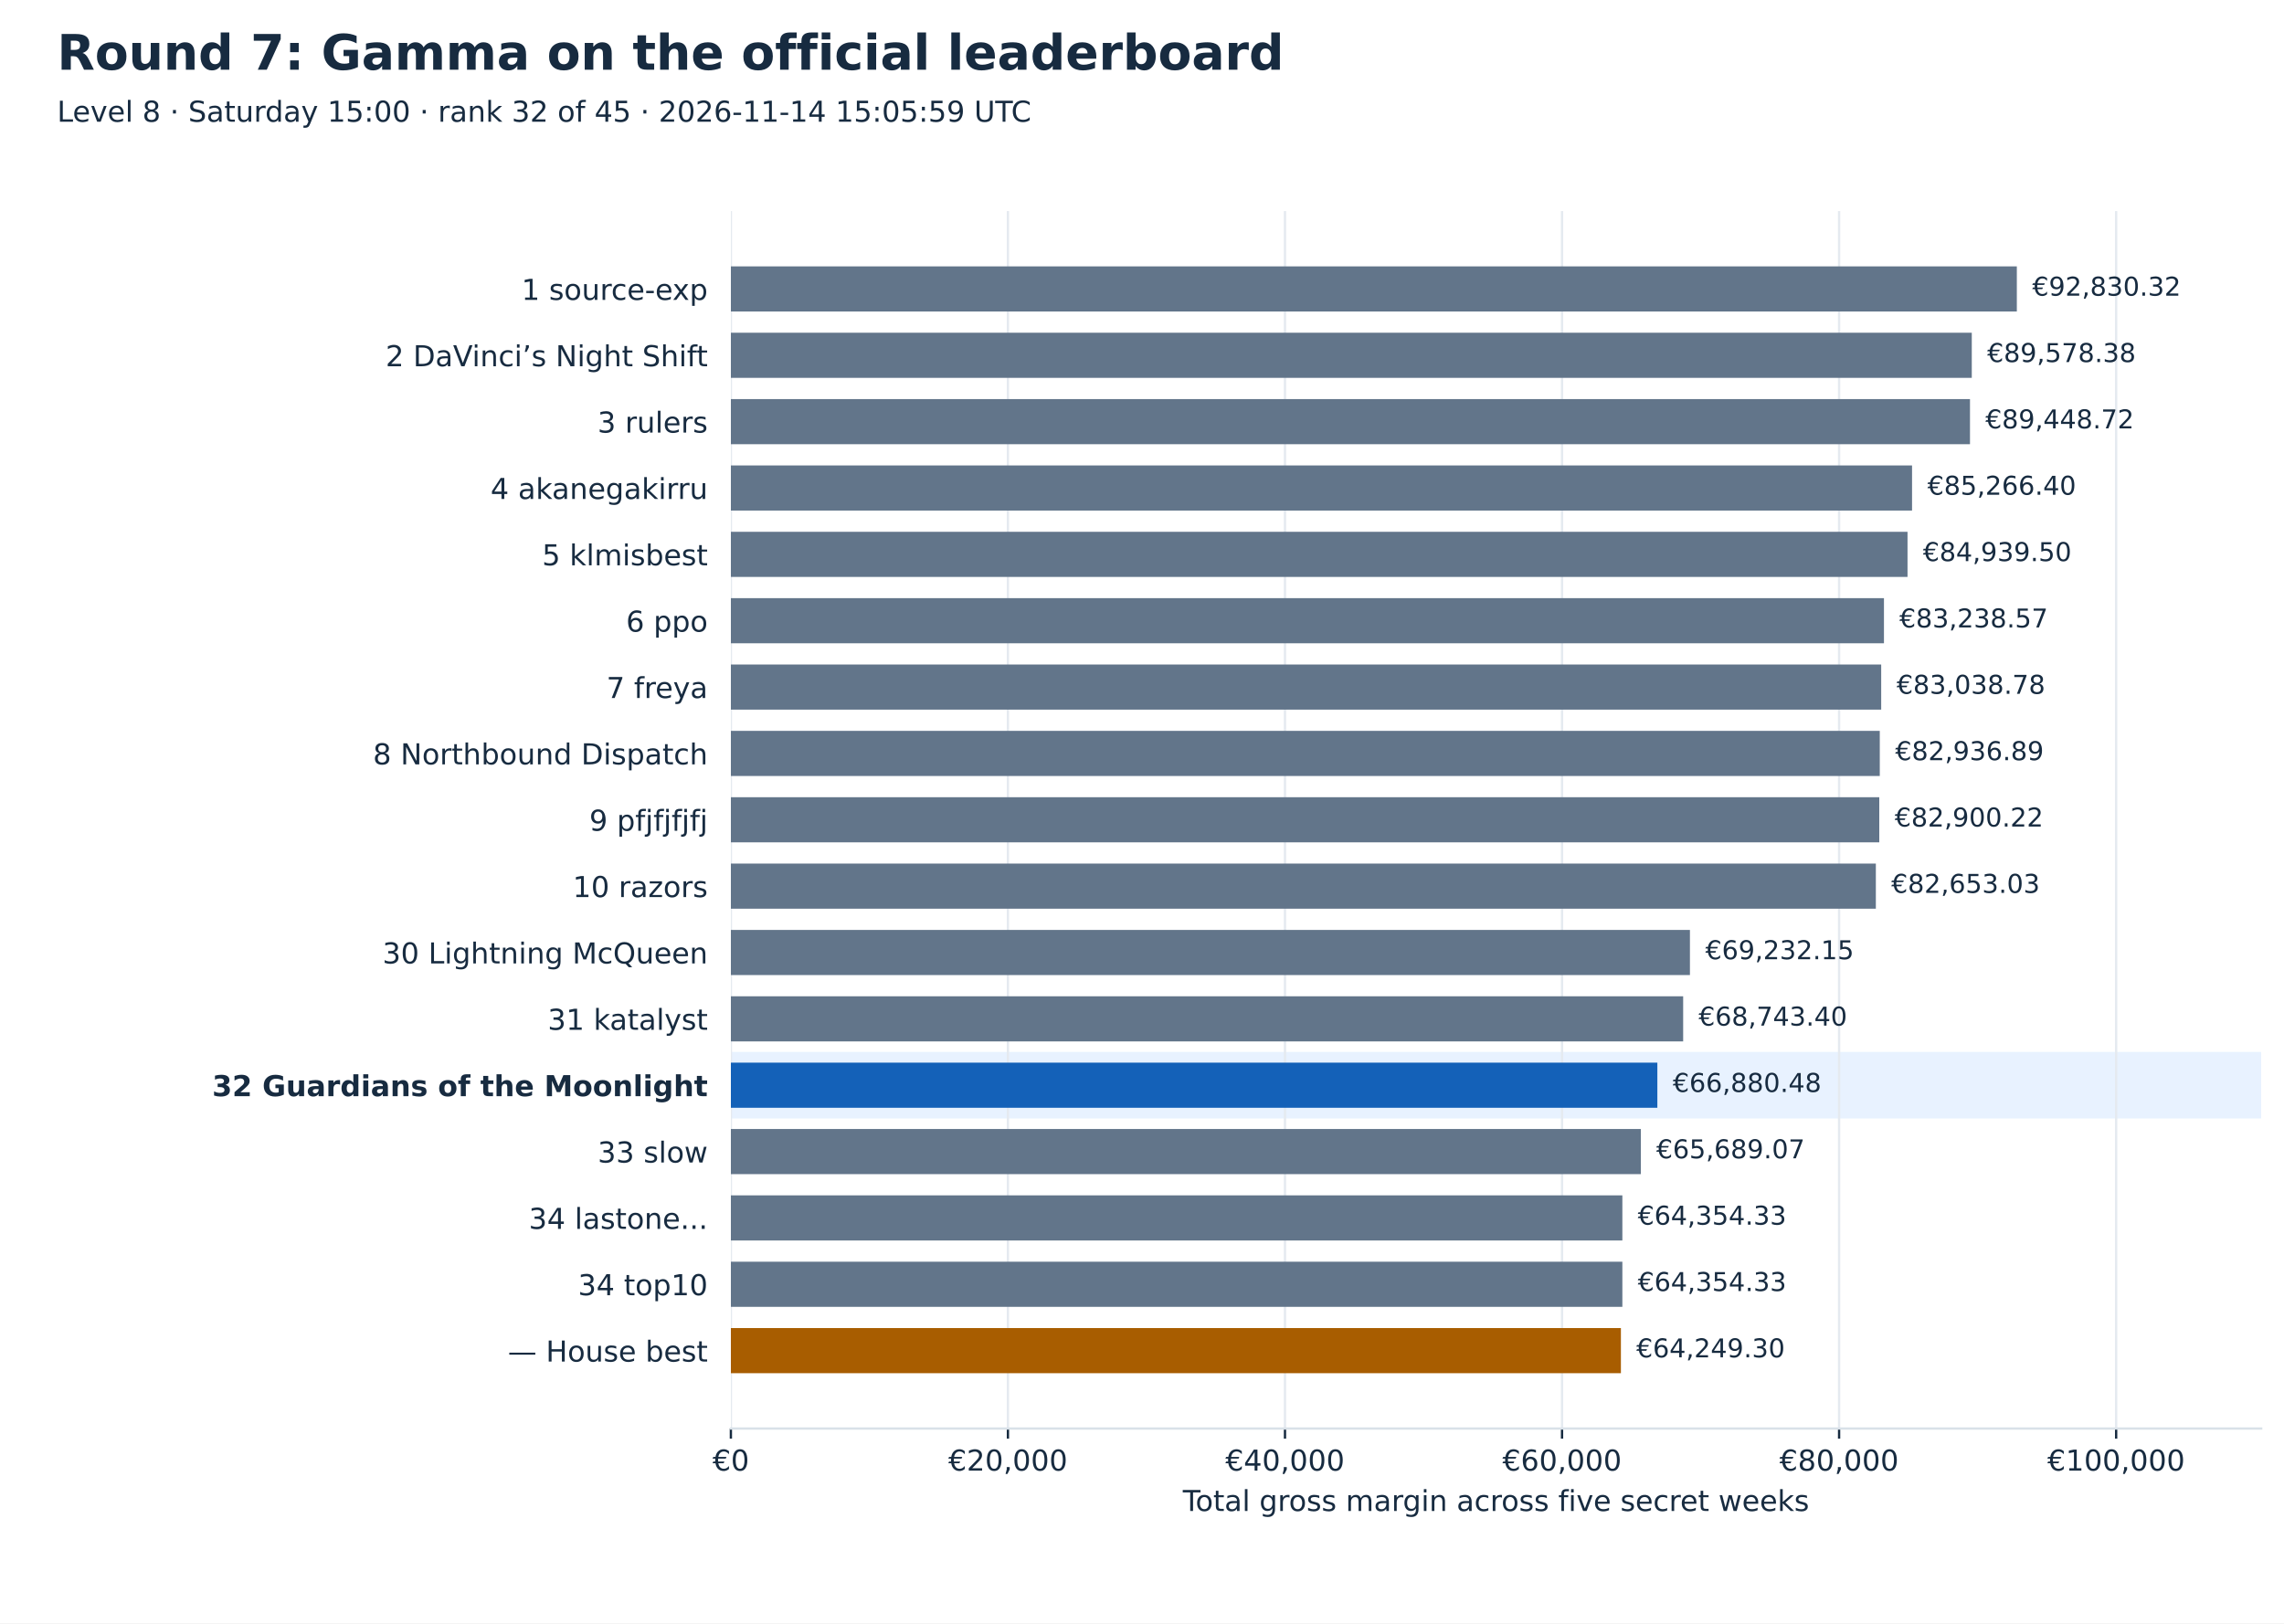
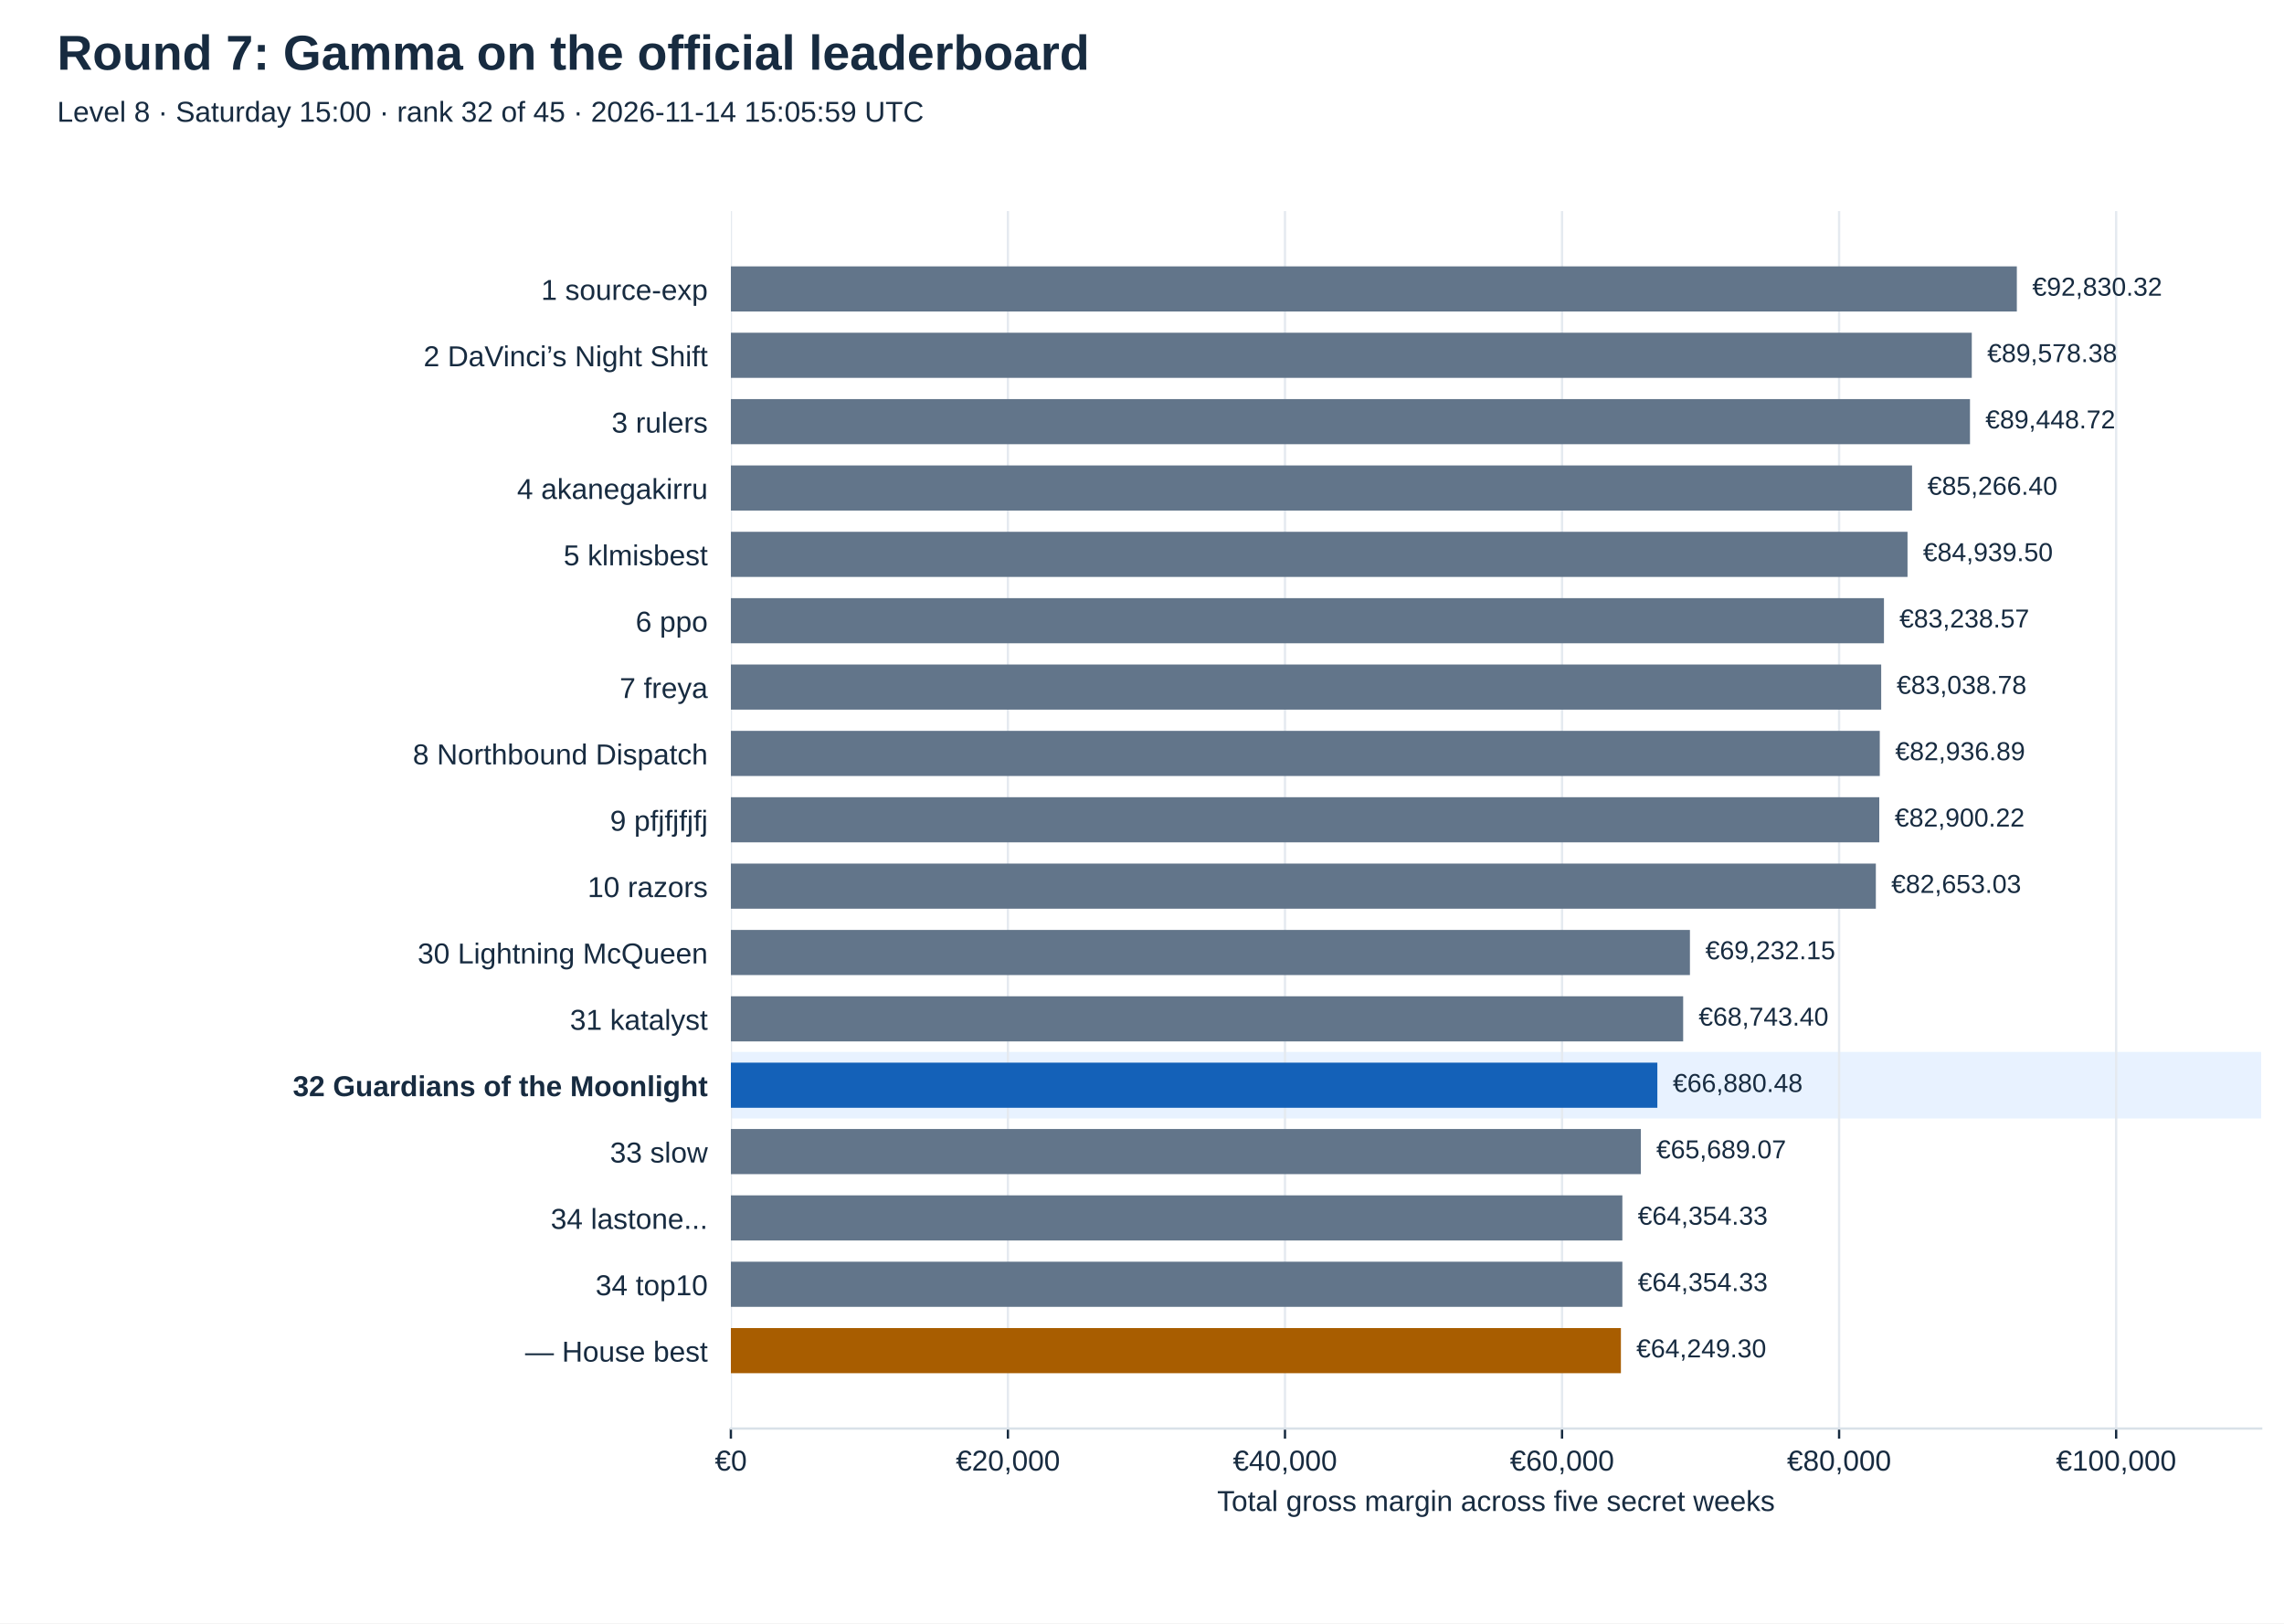
<svg xmlns="http://www.w3.org/2000/svg" xmlns:xlink="http://www.w3.org/1999/xlink" width="792pt" height="563.04pt" viewBox="0 0 792 563.04" version="1.1">
  <defs>
    <style type="text/css">*{stroke-linejoin: round; stroke-linecap: butt}</style>
  </defs>
  <g id="figure_1">
    <g id="patch_1">
      <path d="M 0 563.04 L 792 563.04 L 792 0 L 0 0 z " style="fill: #ffffff" />
    </g>
    <g id="axes_1">
      <g id="patch_2">
        <path d="M 253.44 495.475 L 784.08 495.475 L 784.08 73.195 L 253.44 73.195 z " style="fill: #ffffff" />
      </g>
      <g id="patch_3">
        <path d="M 253.44 365.348 L 784.08 365.348 L 784.08 387.443 L 253.44 387.443 z " clip-path="url(#p8aa988c48d)" style="fill: #e8f2ff; stroke: #e8f2ff; stroke-linejoin: miter" />
      </g>
      <g id="matplotlib.axis_1">
        <g id="xtick_1">
          <g id="line2d_1">
            <path d="M 253.44 495.475 L 253.44 73.195 " clip-path="url(#p8aa988c48d)" style="fill: none; stroke: #e5eaf0; stroke-width: 0.8; stroke-linecap: square" />
          </g>
          <g id="line2d_2">
            <defs>
              <path id="m4eed418dd7" d="M 0 0 L 0 3.5 " style="stroke: #172b40; stroke-width: 0.8" />
            </defs>
            <g>
              <use xlink:href="#m4eed418dd7" x="253.44" y="495.475" style="fill: #172b40; stroke: #172b40; stroke-width: 0.8" />
            </g>
          </g>
          <g id="text_1">
-             <text style="font-size: 10px; font-family: 'DejaVu Sans'; text-anchor: middle; fill: #172b40" x="253.44" y="510.073" transform="rotate(-0 253.44 510.0729)">€0</text>
+             <text style="font-size: 10px; font-family: Arial, Helvetica, sans-serif; text-anchor: middle; fill: #172b40" x="253.44" y="510.073" transform="rotate(-0 253.44 510.0729)">€0</text>
          </g>
        </g>
        <g id="xtick_2">
          <g id="line2d_3">
            <path d="M 349.511 495.475 L 349.511 73.195 " clip-path="url(#p8aa988c48d)" style="fill: none; stroke: #e5eaf0; stroke-width: 0.8; stroke-linecap: square" />
          </g>
          <g id="line2d_4">
            <g>
              <use xlink:href="#m4eed418dd7" x="349.511" y="495.475" style="fill: #172b40; stroke: #172b40; stroke-width: 0.8" />
            </g>
          </g>
          <g id="text_2">
-             <text style="font-size: 10px; font-family: 'DejaVu Sans'; text-anchor: middle; fill: #172b40" x="349.511" y="510.073" transform="rotate(-0 349.5112 510.0729)">€20,000</text>
+             <text style="font-size: 10px; font-family: Arial, Helvetica, sans-serif; text-anchor: middle; fill: #172b40" x="349.511" y="510.073" transform="rotate(-0 349.5112 510.0729)">€20,000</text>
          </g>
        </g>
        <g id="xtick_3">
          <g id="line2d_5">
            <path d="M 445.582 495.475 L 445.582 73.195 " clip-path="url(#p8aa988c48d)" style="fill: none; stroke: #e5eaf0; stroke-width: 0.8; stroke-linecap: square" />
          </g>
          <g id="line2d_6">
            <g>
              <use xlink:href="#m4eed418dd7" x="445.582" y="495.475" style="fill: #172b40; stroke: #172b40; stroke-width: 0.8" />
            </g>
          </g>
          <g id="text_3">
-             <text style="font-size: 10px; font-family: 'DejaVu Sans'; text-anchor: middle; fill: #172b40" x="445.582" y="510.073" transform="rotate(-0 445.5824 510.0729)">€40,000</text>
+             <text style="font-size: 10px; font-family: Arial, Helvetica, sans-serif; text-anchor: middle; fill: #172b40" x="445.582" y="510.073" transform="rotate(-0 445.5824 510.0729)">€40,000</text>
          </g>
        </g>
        <g id="xtick_4">
          <g id="line2d_7">
            <path d="M 541.654 495.475 L 541.654 73.195 " clip-path="url(#p8aa988c48d)" style="fill: none; stroke: #e5eaf0; stroke-width: 0.8; stroke-linecap: square" />
          </g>
          <g id="line2d_8">
            <g>
              <use xlink:href="#m4eed418dd7" x="541.654" y="495.475" style="fill: #172b40; stroke: #172b40; stroke-width: 0.8" />
            </g>
          </g>
          <g id="text_4">
-             <text style="font-size: 10px; font-family: 'DejaVu Sans'; text-anchor: middle; fill: #172b40" x="541.654" y="510.073" transform="rotate(-0 541.6536 510.0729)">€60,000</text>
+             <text style="font-size: 10px; font-family: Arial, Helvetica, sans-serif; text-anchor: middle; fill: #172b40" x="541.654" y="510.073" transform="rotate(-0 541.6536 510.0729)">€60,000</text>
          </g>
        </g>
        <g id="xtick_5">
          <g id="line2d_9">
            <path d="M 637.725 495.475 L 637.725 73.195 " clip-path="url(#p8aa988c48d)" style="fill: none; stroke: #e5eaf0; stroke-width: 0.8; stroke-linecap: square" />
          </g>
          <g id="line2d_10">
            <g>
              <use xlink:href="#m4eed418dd7" x="637.725" y="495.475" style="fill: #172b40; stroke: #172b40; stroke-width: 0.8" />
            </g>
          </g>
          <g id="text_5">
-             <text style="font-size: 10px; font-family: 'DejaVu Sans'; text-anchor: middle; fill: #172b40" x="637.725" y="510.073" transform="rotate(-0 637.7248 510.0729)">€80,000</text>
+             <text style="font-size: 10px; font-family: Arial, Helvetica, sans-serif; text-anchor: middle; fill: #172b40" x="637.725" y="510.073" transform="rotate(-0 637.7248 510.0729)">€80,000</text>
          </g>
        </g>
        <g id="xtick_6">
          <g id="line2d_11">
            <path d="M 733.796 495.475 L 733.796 73.195 " clip-path="url(#p8aa988c48d)" style="fill: none; stroke: #e5eaf0; stroke-width: 0.8; stroke-linecap: square" />
          </g>
          <g id="line2d_12">
            <g>
              <use xlink:href="#m4eed418dd7" x="733.796" y="495.475" style="fill: #172b40; stroke: #172b40; stroke-width: 0.8" />
            </g>
          </g>
          <g id="text_6">
-             <text style="font-size: 10px; font-family: 'DejaVu Sans'; text-anchor: middle; fill: #172b40" x="733.796" y="510.073" transform="rotate(-0 733.796 510.0729)">€100,000</text>
+             <text style="font-size: 10px; font-family: Arial, Helvetica, sans-serif; text-anchor: middle; fill: #172b40" x="733.796" y="510.073" transform="rotate(-0 733.796 510.0729)">€100,000</text>
          </g>
        </g>
        <g id="text_7">
-           <text style="font-size: 10px; font-family: 'DejaVu Sans'; text-anchor: middle; fill: #172b40" x="518.76" y="524.074" transform="rotate(-0 518.76 524.0736)">Total gross margin across five secret weeks</text>
+           <text style="font-size: 10px; font-family: Arial, Helvetica, sans-serif; text-anchor: middle; fill: #172b40" x="518.76" y="524.074" transform="rotate(-0 518.76 524.0736)">Total gross margin across five secret weeks</text>
        </g>
      </g>
      <g id="matplotlib.axis_2">
        <g id="ytick_1">
          <g id="line2d_13" />
          <g id="text_8">
-             <text style="font-size: 10px; font-family: 'DejaVu Sans'; text-anchor: end; fill: #172b40" x="245.44" y="104.014" transform="rotate(-0 245.44 104.0137)">1  source-exp</text>
+             <text style="font-size: 10px; font-family: Arial, Helvetica, sans-serif; text-anchor: end; fill: #172b40" x="245.44" y="104.014" transform="rotate(-0 245.44 104.0137)">1  source-exp</text>
          </g>
        </g>
        <g id="ytick_2">
          <g id="line2d_14" />
          <g id="text_9">
-             <text style="font-size: 10px; font-family: 'DejaVu Sans'; text-anchor: end; fill: #172b40" x="245.44" y="127.029" transform="rotate(-0 245.44 127.0291)">2  DaVinci’s Night Shift</text>
+             <text style="font-size: 10px; font-family: Arial, Helvetica, sans-serif; text-anchor: end; fill: #172b40" x="245.44" y="127.029" transform="rotate(-0 245.44 127.0291)">2  DaVinci’s Night Shift</text>
          </g>
        </g>
        <g id="ytick_3">
          <g id="line2d_15" />
          <g id="text_10">
-             <text style="font-size: 10px; font-family: 'DejaVu Sans'; text-anchor: end; fill: #172b40" x="245.44" y="150.044" transform="rotate(-0 245.44 150.0442)">3  rulers</text>
+             <text style="font-size: 10px; font-family: Arial, Helvetica, sans-serif; text-anchor: end; fill: #172b40" x="245.44" y="150.044" transform="rotate(-0 245.44 150.0442)">3  rulers</text>
          </g>
        </g>
        <g id="ytick_4">
          <g id="line2d_16" />
          <g id="text_11">
-             <text style="font-size: 10px; font-family: 'DejaVu Sans'; text-anchor: end; fill: #172b40" x="245.44" y="173.059" transform="rotate(-0 245.44 173.0592)">4  akanegakirru</text>
+             <text style="font-size: 10px; font-family: Arial, Helvetica, sans-serif; text-anchor: end; fill: #172b40" x="245.44" y="173.059" transform="rotate(-0 245.44 173.0592)">4  akanegakirru</text>
          </g>
        </g>
        <g id="ytick_5">
          <g id="line2d_17" />
          <g id="text_12">
-             <text style="font-size: 10px; font-family: 'DejaVu Sans'; text-anchor: end; fill: #172b40" x="245.44" y="196.074" transform="rotate(-0 245.44 196.0742)">5  klmisbest</text>
+             <text style="font-size: 10px; font-family: Arial, Helvetica, sans-serif; text-anchor: end; fill: #172b40" x="245.44" y="196.074" transform="rotate(-0 245.44 196.0742)">5  klmisbest</text>
          </g>
        </g>
        <g id="ytick_6">
          <g id="line2d_18" />
          <g id="text_13">
-             <text style="font-size: 10px; font-family: 'DejaVu Sans'; text-anchor: end; fill: #172b40" x="245.44" y="219.089" transform="rotate(-0 245.44 219.0889)">6  ppo</text>
+             <text style="font-size: 10px; font-family: Arial, Helvetica, sans-serif; text-anchor: end; fill: #172b40" x="245.44" y="219.089" transform="rotate(-0 245.44 219.0889)">6  ppo</text>
          </g>
        </g>
        <g id="ytick_7">
          <g id="line2d_19" />
          <g id="text_14">
-             <text style="font-size: 10px; font-family: 'DejaVu Sans'; text-anchor: end; fill: #172b40" x="245.44" y="242.104" transform="rotate(-0 245.44 242.1043)">7  freya</text>
+             <text style="font-size: 10px; font-family: Arial, Helvetica, sans-serif; text-anchor: end; fill: #172b40" x="245.44" y="242.104" transform="rotate(-0 245.44 242.1043)">7  freya</text>
          </g>
        </g>
        <g id="ytick_8">
          <g id="line2d_20" />
          <g id="text_15">
-             <text style="font-size: 10px; font-family: 'DejaVu Sans'; text-anchor: end; fill: #172b40" x="245.44" y="265.119" transform="rotate(-0 245.44 265.1194)">8  Northbound Dispatch</text>
+             <text style="font-size: 10px; font-family: Arial, Helvetica, sans-serif; text-anchor: end; fill: #172b40" x="245.44" y="265.119" transform="rotate(-0 245.44 265.1194)">8  Northbound Dispatch</text>
          </g>
        </g>
        <g id="ytick_9">
          <g id="line2d_21" />
          <g id="text_16">
-             <text style="font-size: 10px; font-family: 'DejaVu Sans'; text-anchor: end; fill: #172b40" x="245.44" y="288.134" transform="rotate(-0 245.44 288.1344)">9  pfjfjfjfj</text>
+             <text style="font-size: 10px; font-family: Arial, Helvetica, sans-serif; text-anchor: end; fill: #172b40" x="245.44" y="288.134" transform="rotate(-0 245.44 288.1344)">9  pfjfjfjfj</text>
          </g>
        </g>
        <g id="ytick_10">
          <g id="line2d_22" />
          <g id="text_17">
-             <text style="font-size: 10px; font-family: 'DejaVu Sans'; text-anchor: end; fill: #172b40" x="245.44" y="311.149" transform="rotate(-0 245.44 311.1491)">10  razors</text>
+             <text style="font-size: 10px; font-family: Arial, Helvetica, sans-serif; text-anchor: end; fill: #172b40" x="245.44" y="311.149" transform="rotate(-0 245.44 311.1491)">10  razors</text>
          </g>
        </g>
        <g id="ytick_11">
          <g id="line2d_23" />
          <g id="text_18">
-             <text style="font-size: 10px; font-family: 'DejaVu Sans'; text-anchor: end; fill: #172b40" x="245.44" y="334.165" transform="rotate(-0 245.44 334.1645)">30  Lightning McQueen</text>
+             <text style="font-size: 10px; font-family: Arial, Helvetica, sans-serif; text-anchor: end; fill: #172b40" x="245.44" y="334.165" transform="rotate(-0 245.44 334.1645)">30  Lightning McQueen</text>
          </g>
        </g>
        <g id="ytick_12">
          <g id="line2d_24" />
          <g id="text_19">
-             <text style="font-size: 10px; font-family: 'DejaVu Sans'; text-anchor: end; fill: #172b40" x="245.44" y="357.18" transform="rotate(-0 245.44 357.1795)">31  katalyst</text>
+             <text style="font-size: 10px; font-family: Arial, Helvetica, sans-serif; text-anchor: end; fill: #172b40" x="245.44" y="357.18" transform="rotate(-0 245.44 357.1795)">31  katalyst</text>
          </g>
        </g>
        <g id="ytick_13">
          <g id="line2d_25" />
          <g id="text_20">
-             <text style="font-weight: 700; font-size: 10px; font-family: 'DejaVu Sans'; text-anchor: end; fill: #172b40" x="245.44" y="380.195" transform="rotate(-0 245.44 380.1946)">32  Guardians of the Moonlight</text>
+             <text style="font-weight: 700; font-size: 10px; font-family: Arial, Helvetica, sans-serif; text-anchor: end; fill: #172b40" x="245.44" y="380.195" transform="rotate(-0 245.44 380.1946)">32  Guardians of the Moonlight</text>
          </g>
        </g>
        <g id="ytick_14">
          <g id="line2d_26" />
          <g id="text_21">
-             <text style="font-size: 10px; font-family: 'DejaVu Sans'; text-anchor: end; fill: #172b40" x="245.44" y="403.21" transform="rotate(-0 245.44 403.2096)">33  slow</text>
+             <text style="font-size: 10px; font-family: Arial, Helvetica, sans-serif; text-anchor: end; fill: #172b40" x="245.44" y="403.21" transform="rotate(-0 245.44 403.2096)">33  slow</text>
          </g>
        </g>
        <g id="ytick_15">
          <g id="line2d_27" />
          <g id="text_22">
-             <text style="font-size: 10px; font-family: 'DejaVu Sans'; text-anchor: end; fill: #172b40" x="245.44" y="426.225" transform="rotate(-0 245.44 426.2247)">34  lastone...</text>
+             <text style="font-size: 10px; font-family: Arial, Helvetica, sans-serif; text-anchor: end; fill: #172b40" x="245.44" y="426.225" transform="rotate(-0 245.44 426.2247)">34  lastone...</text>
          </g>
        </g>
        <g id="ytick_16">
          <g id="line2d_28" />
          <g id="text_23">
-             <text style="font-size: 10px; font-family: 'DejaVu Sans'; text-anchor: end; fill: #172b40" x="245.44" y="449.239" transform="rotate(-0 245.44 449.2393)">34  top10</text>
+             <text style="font-size: 10px; font-family: Arial, Helvetica, sans-serif; text-anchor: end; fill: #172b40" x="245.44" y="449.239" transform="rotate(-0 245.44 449.2393)">34  top10</text>
          </g>
        </g>
        <g id="ytick_17">
          <g id="line2d_29" />
          <g id="text_24">
-             <text style="font-size: 10px; font-family: 'DejaVu Sans'; text-anchor: end; fill: #172b40" x="245.44" y="472.255" transform="rotate(-0 245.44 472.2548)">—  House best</text>
+             <text style="font-size: 10px; font-family: Arial, Helvetica, sans-serif; text-anchor: end; fill: #172b40" x="245.44" y="472.255" transform="rotate(-0 245.44 472.2548)">—  House best</text>
          </g>
        </g>
      </g>
      <g id="patch_4">
        <path d="M 253.44 495.475 L 784.08 495.475 " style="fill: none; stroke: #d9e1e8; stroke-width: 0.8; stroke-linejoin: miter; stroke-linecap: square" />
      </g>
      <g id="patch_5">
        <path d="M 253.44 92.39 L 699.356 92.39 L 699.356 108.04 L 253.44 108.04 z " clip-path="url(#p8aa988c48d)" style="fill: #62758a" />
      </g>
      <g id="patch_6">
        <path d="M 253.44 115.405 L 683.735 115.405 L 683.735 131.055 L 253.44 131.055 z " clip-path="url(#p8aa988c48d)" style="fill: #62758a" />
      </g>
      <g id="patch_7">
        <path d="M 253.44 138.42 L 683.112 138.42 L 683.112 154.07 L 253.44 154.07 z " clip-path="url(#p8aa988c48d)" style="fill: #62758a" />
      </g>
      <g id="patch_8">
        <path d="M 253.44 161.435 L 663.022 161.435 L 663.022 177.085 L 253.44 177.085 z " clip-path="url(#p8aa988c48d)" style="fill: #62758a" />
      </g>
      <g id="patch_9">
        <path d="M 253.44 184.45 L 661.452 184.45 L 661.452 200.1 L 253.44 200.1 z " clip-path="url(#p8aa988c48d)" style="fill: #62758a" />
      </g>
      <g id="patch_10">
        <path d="M 253.44 207.465 L 653.281 207.465 L 653.281 223.115 L 253.44 223.115 z " clip-path="url(#p8aa988c48d)" style="fill: #62758a" />
      </g>
      <g id="patch_11">
        <path d="M 253.44 230.48 L 652.322 230.48 L 652.322 246.13 L 253.44 246.13 z " clip-path="url(#p8aa988c48d)" style="fill: #62758a" />
      </g>
      <g id="patch_12">
        <path d="M 253.44 253.495 L 651.832 253.495 L 651.832 269.145 L 253.44 269.145 z " clip-path="url(#p8aa988c48d)" style="fill: #62758a" />
      </g>
      <g id="patch_13">
        <path d="M 253.44 276.51 L 651.656 276.51 L 651.656 292.16 L 253.44 292.16 z " clip-path="url(#p8aa988c48d)" style="fill: #62758a" />
      </g>
      <g id="patch_14">
        <path d="M 253.44 299.525 L 650.469 299.525 L 650.469 315.175 L 253.44 315.175 z " clip-path="url(#p8aa988c48d)" style="fill: #62758a" />
      </g>
      <g id="patch_15">
        <path d="M 253.44 322.54 L 586.001 322.54 L 586.001 338.19 L 253.44 338.19 z " clip-path="url(#p8aa988c48d)" style="fill: #62758a" />
      </g>
      <g id="patch_16">
        <path d="M 253.44 345.555 L 583.653 345.555 L 583.653 361.205 L 253.44 361.205 z " clip-path="url(#p8aa988c48d)" style="fill: #62758a" />
      </g>
      <g id="patch_17">
        <path d="M 253.44 368.57 L 574.704 368.57 L 574.704 384.22 L 253.44 384.22 z " clip-path="url(#p8aa988c48d)" style="fill: #1461b8" />
      </g>
      <g id="patch_18">
        <path d="M 253.44 391.585 L 568.981 391.585 L 568.981 407.236 L 253.44 407.236 z " clip-path="url(#p8aa988c48d)" style="fill: #62758a" />
      </g>
      <g id="patch_19">
        <path d="M 253.44 414.6 L 562.57 414.6 L 562.57 430.251 L 253.44 430.251 z " clip-path="url(#p8aa988c48d)" style="fill: #62758a" />
      </g>
      <g id="patch_20">
        <path d="M 253.44 437.615 L 562.57 437.615 L 562.57 453.266 L 253.44 453.266 z " clip-path="url(#p8aa988c48d)" style="fill: #62758a" />
      </g>
      <g id="patch_21">
        <path d="M 253.44 460.63 L 562.065 460.63 L 562.065 476.281 L 253.44 476.281 z " clip-path="url(#p8aa988c48d)" style="fill: #a85d00" />
      </g>
      <g id="text_25">
-         <text style="font-size: 9px; font-family: 'DejaVu Sans'; text-anchor: start; fill: #172b40" x="704.707" y="102.553" transform="rotate(-0 704.707 102.5528)">€92,830.32</text>
+         <text style="font-size: 9px; font-family: Arial, Helvetica, sans-serif; text-anchor: start; fill: #172b40" x="704.707" y="102.553" transform="rotate(-0 704.707 102.5528)">€92,830.32</text>
      </g>
      <g id="text_26">
-         <text style="font-size: 9px; font-family: 'DejaVu Sans'; text-anchor: start; fill: #172b40" x="689.086" y="125.568" transform="rotate(-0 689.0861 125.5678)">€89,578.38</text>
+         <text style="font-size: 9px; font-family: Arial, Helvetica, sans-serif; text-anchor: start; fill: #172b40" x="689.086" y="125.568" transform="rotate(-0 689.0861 125.5678)">€89,578.38</text>
      </g>
      <g id="text_27">
-         <text style="font-size: 9px; font-family: 'DejaVu Sans'; text-anchor: start; fill: #172b40" x="688.463" y="148.583" transform="rotate(-0 688.4632 148.5828)">€89,448.72</text>
+         <text style="font-size: 9px; font-family: Arial, Helvetica, sans-serif; text-anchor: start; fill: #172b40" x="688.463" y="148.583" transform="rotate(-0 688.4632 148.5828)">€89,448.72</text>
      </g>
      <g id="text_28">
-         <text style="font-size: 9px; font-family: 'DejaVu Sans'; text-anchor: start; fill: #172b40" x="668.373" y="171.598" transform="rotate(-0 668.3732 171.5979)">€85,266.40</text>
+         <text style="font-size: 9px; font-family: Arial, Helvetica, sans-serif; text-anchor: start; fill: #172b40" x="668.373" y="171.598" transform="rotate(-0 668.3732 171.5979)">€85,266.40</text>
      </g>
      <g id="text_29">
-         <text style="font-size: 9px; font-family: 'DejaVu Sans'; text-anchor: start; fill: #172b40" x="666.803" y="194.613" transform="rotate(-0 666.8029 194.6129)">€84,939.50</text>
+         <text style="font-size: 9px; font-family: Arial, Helvetica, sans-serif; text-anchor: start; fill: #172b40" x="666.803" y="194.613" transform="rotate(-0 666.8029 194.6129)">€84,939.50</text>
      </g>
      <g id="text_30">
-         <text style="font-size: 9px; font-family: 'DejaVu Sans'; text-anchor: start; fill: #172b40" x="658.632" y="217.628" transform="rotate(-0 658.6324 217.628)">€83,238.57</text>
+         <text style="font-size: 9px; font-family: Arial, Helvetica, sans-serif; text-anchor: start; fill: #172b40" x="658.632" y="217.628" transform="rotate(-0 658.6324 217.628)">€83,238.57</text>
      </g>
      <g id="text_31">
-         <text style="font-size: 9px; font-family: 'DejaVu Sans'; text-anchor: start; fill: #172b40" x="657.673" y="240.643" transform="rotate(-0 657.6727 240.643)">€83,038.78</text>
+         <text style="font-size: 9px; font-family: Arial, Helvetica, sans-serif; text-anchor: start; fill: #172b40" x="657.673" y="240.643" transform="rotate(-0 657.6727 240.643)">€83,038.78</text>
      </g>
      <g id="text_32">
-         <text style="font-size: 9px; font-family: 'DejaVu Sans'; text-anchor: start; fill: #172b40" x="657.183" y="263.658" transform="rotate(-0 657.1833 263.658)">€82,936.89</text>
+         <text style="font-size: 9px; font-family: Arial, Helvetica, sans-serif; text-anchor: start; fill: #172b40" x="657.183" y="263.658" transform="rotate(-0 657.1833 263.658)">€82,936.89</text>
      </g>
      <g id="text_33">
-         <text style="font-size: 9px; font-family: 'DejaVu Sans'; text-anchor: start; fill: #172b40" x="657.007" y="286.673" transform="rotate(-0 657.0071 286.6731)">€82,900.22</text>
+         <text style="font-size: 9px; font-family: Arial, Helvetica, sans-serif; text-anchor: start; fill: #172b40" x="657.007" y="286.673" transform="rotate(-0 657.0071 286.6731)">€82,900.22</text>
      </g>
      <g id="text_34">
-         <text style="font-size: 9px; font-family: 'DejaVu Sans'; text-anchor: start; fill: #172b40" x="655.82" y="309.688" transform="rotate(-0 655.8197 309.6881)">€82,653.03</text>
+         <text style="font-size: 9px; font-family: Arial, Helvetica, sans-serif; text-anchor: start; fill: #172b40" x="655.82" y="309.688" transform="rotate(-0 655.8197 309.6881)">€82,653.03</text>
      </g>
      <g id="text_35">
-         <text style="font-size: 9px; font-family: 'DejaVu Sans'; text-anchor: start; fill: #172b40" x="591.352" y="332.703" transform="rotate(-0 591.3517 332.7032)">€69,232.15</text>
+         <text style="font-size: 9px; font-family: Arial, Helvetica, sans-serif; text-anchor: start; fill: #172b40" x="591.352" y="332.703" transform="rotate(-0 591.3517 332.7032)">€69,232.15</text>
      </g>
      <g id="text_36">
-         <text style="font-size: 9px; font-family: 'DejaVu Sans'; text-anchor: start; fill: #172b40" x="589.004" y="355.718" transform="rotate(-0 589.004 355.7182)">€68,743.40</text>
+         <text style="font-size: 9px; font-family: Arial, Helvetica, sans-serif; text-anchor: start; fill: #172b40" x="589.004" y="355.718" transform="rotate(-0 589.004 355.7182)">€68,743.40</text>
      </g>
      <g id="text_37">
-         <text style="font-size: 9px; font-family: 'DejaVu Sans'; text-anchor: start; fill: #172b40" x="580.055" y="378.733" transform="rotate(-0 580.0554 378.7333)">€66,880.48</text>
+         <text style="font-size: 9px; font-family: Arial, Helvetica, sans-serif; text-anchor: start; fill: #172b40" x="580.055" y="378.733" transform="rotate(-0 580.0554 378.7333)">€66,880.48</text>
      </g>
      <g id="text_38">
-         <text style="font-size: 9px; font-family: 'DejaVu Sans'; text-anchor: start; fill: #172b40" x="574.332" y="401.748" transform="rotate(-0 574.3323 401.7483)">€65,689.07</text>
+         <text style="font-size: 9px; font-family: Arial, Helvetica, sans-serif; text-anchor: start; fill: #172b40" x="574.332" y="401.748" transform="rotate(-0 574.3323 401.7483)">€65,689.07</text>
      </g>
      <g id="text_39">
-         <text style="font-size: 9px; font-family: 'DejaVu Sans'; text-anchor: start; fill: #172b40" x="567.921" y="424.763" transform="rotate(-0 567.9208 424.7633)">€64,354.33</text>
+         <text style="font-size: 9px; font-family: Arial, Helvetica, sans-serif; text-anchor: start; fill: #172b40" x="567.921" y="424.763" transform="rotate(-0 567.9208 424.7633)">€64,354.33</text>
      </g>
      <g id="text_40">
-         <text style="font-size: 9px; font-family: 'DejaVu Sans'; text-anchor: start; fill: #172b40" x="567.921" y="447.778" transform="rotate(-0 567.9208 447.7784)">€64,354.33</text>
+         <text style="font-size: 9px; font-family: Arial, Helvetica, sans-serif; text-anchor: start; fill: #172b40" x="567.921" y="447.778" transform="rotate(-0 567.9208 447.7784)">€64,354.33</text>
      </g>
      <g id="text_41">
-         <text style="font-size: 9px; font-family: 'DejaVu Sans'; text-anchor: start; fill: #172b40" x="567.416" y="470.793" transform="rotate(-0 567.4163 470.7934)">€64,249.30</text>
+         <text style="font-size: 9px; font-family: Arial, Helvetica, sans-serif; text-anchor: start; fill: #172b40" x="567.416" y="470.793" transform="rotate(-0 567.4163 470.7934)">€64,249.30</text>
      </g>
    </g>
    <g id="text_42">
-       <text style="font-weight: 700; font-size: 17px; font-family: 'DejaVu Sans'; text-anchor: start; fill: #172b40" x="19.8" y="24.178" transform="rotate(-0 19.8 24.17814)">Round 7: Gamma on the official leaderboard</text>
+       <text style="font-weight: 700; font-size: 17px; font-family: Arial, Helvetica, sans-serif; text-anchor: start; fill: #172b40" x="19.8" y="24.178" transform="rotate(-0 19.8 24.17814)">Round 7: Gamma on the official leaderboard</text>
    </g>
    <g id="text_43">
-       <text style="font-size: 10px; font-family: 'DejaVu Sans'; text-anchor: start; fill: #172b40" x="19.8" y="42.228" transform="rotate(-0 19.8 42.228)">Level 8 · Saturday 15:00 · rank 32 of 45 · 2026-11-14 15:05:59 UTC</text>
+       <text style="font-size: 10px; font-family: Arial, Helvetica, sans-serif; text-anchor: start; fill: #172b40" x="19.8" y="42.228" transform="rotate(-0 19.8 42.228)">Level 8 · Saturday 15:00 · rank 32 of 45 · 2026-11-14 15:05:59 UTC</text>
    </g>
  </g>
  <defs>
    <clipPath id="p8aa988c48d">
      <rect x="253.44" y="73.195" width="530.64" height="422.28" />
    </clipPath>
  </defs>
</svg>
